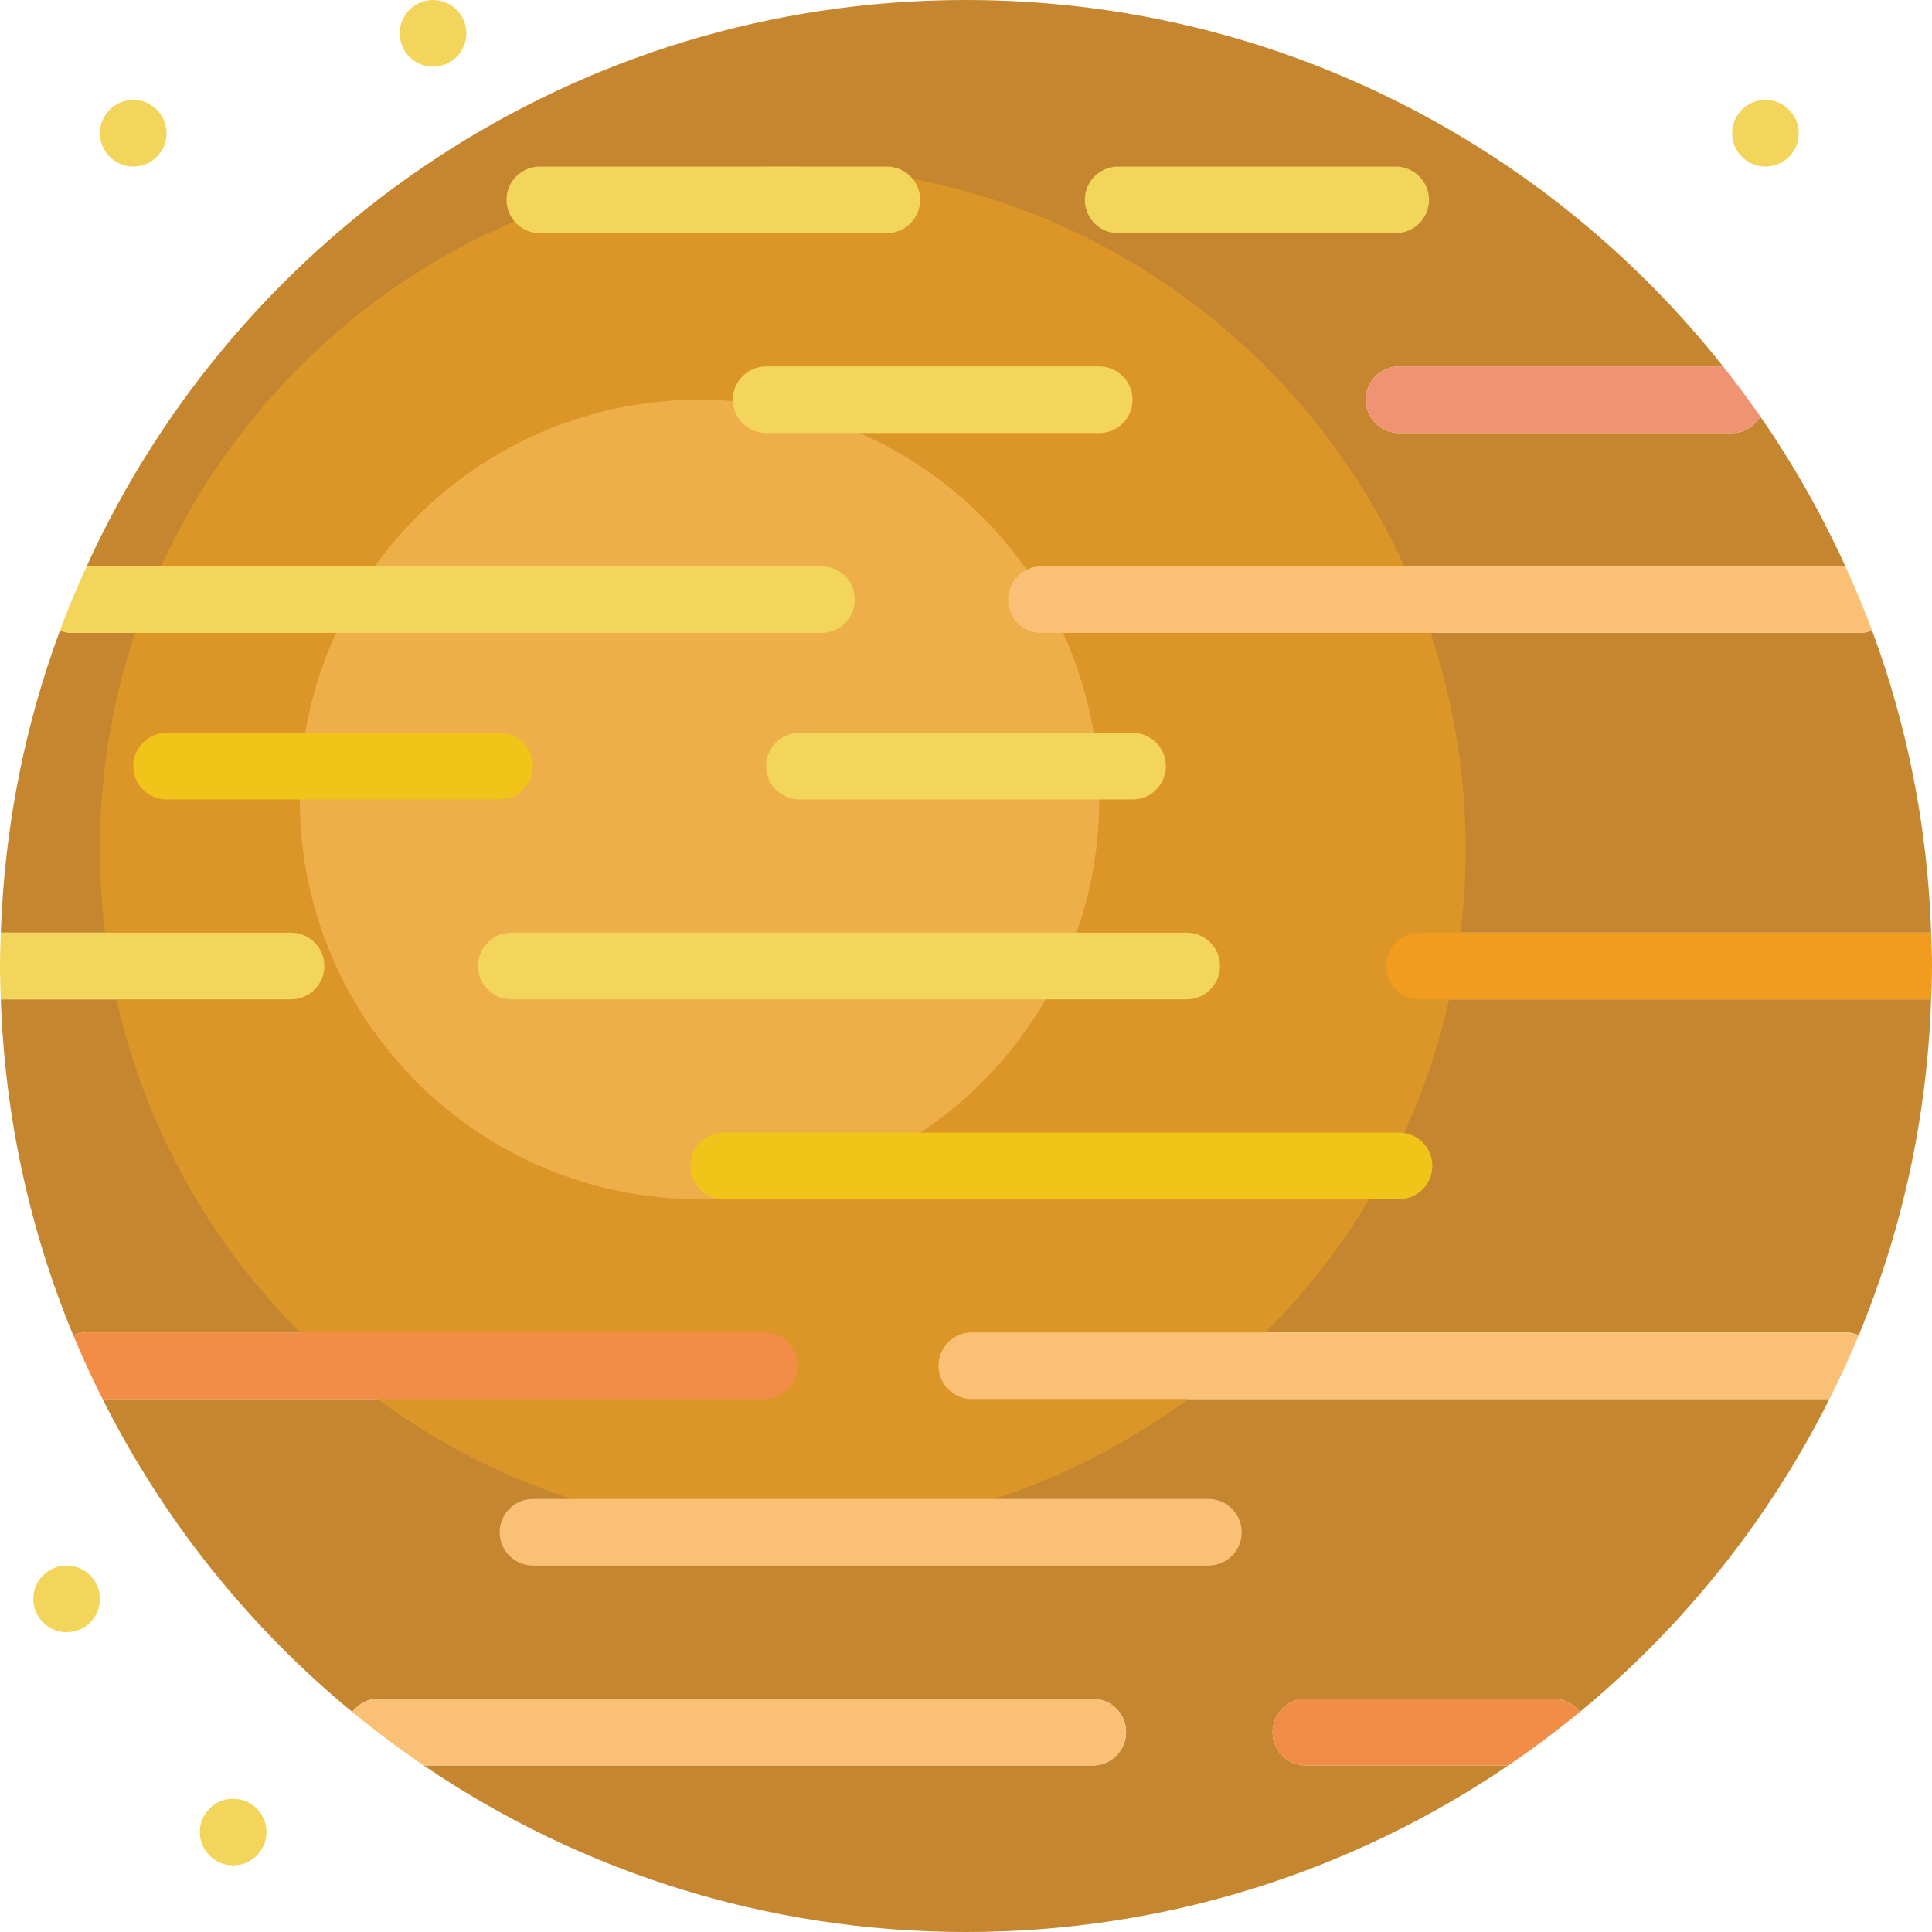
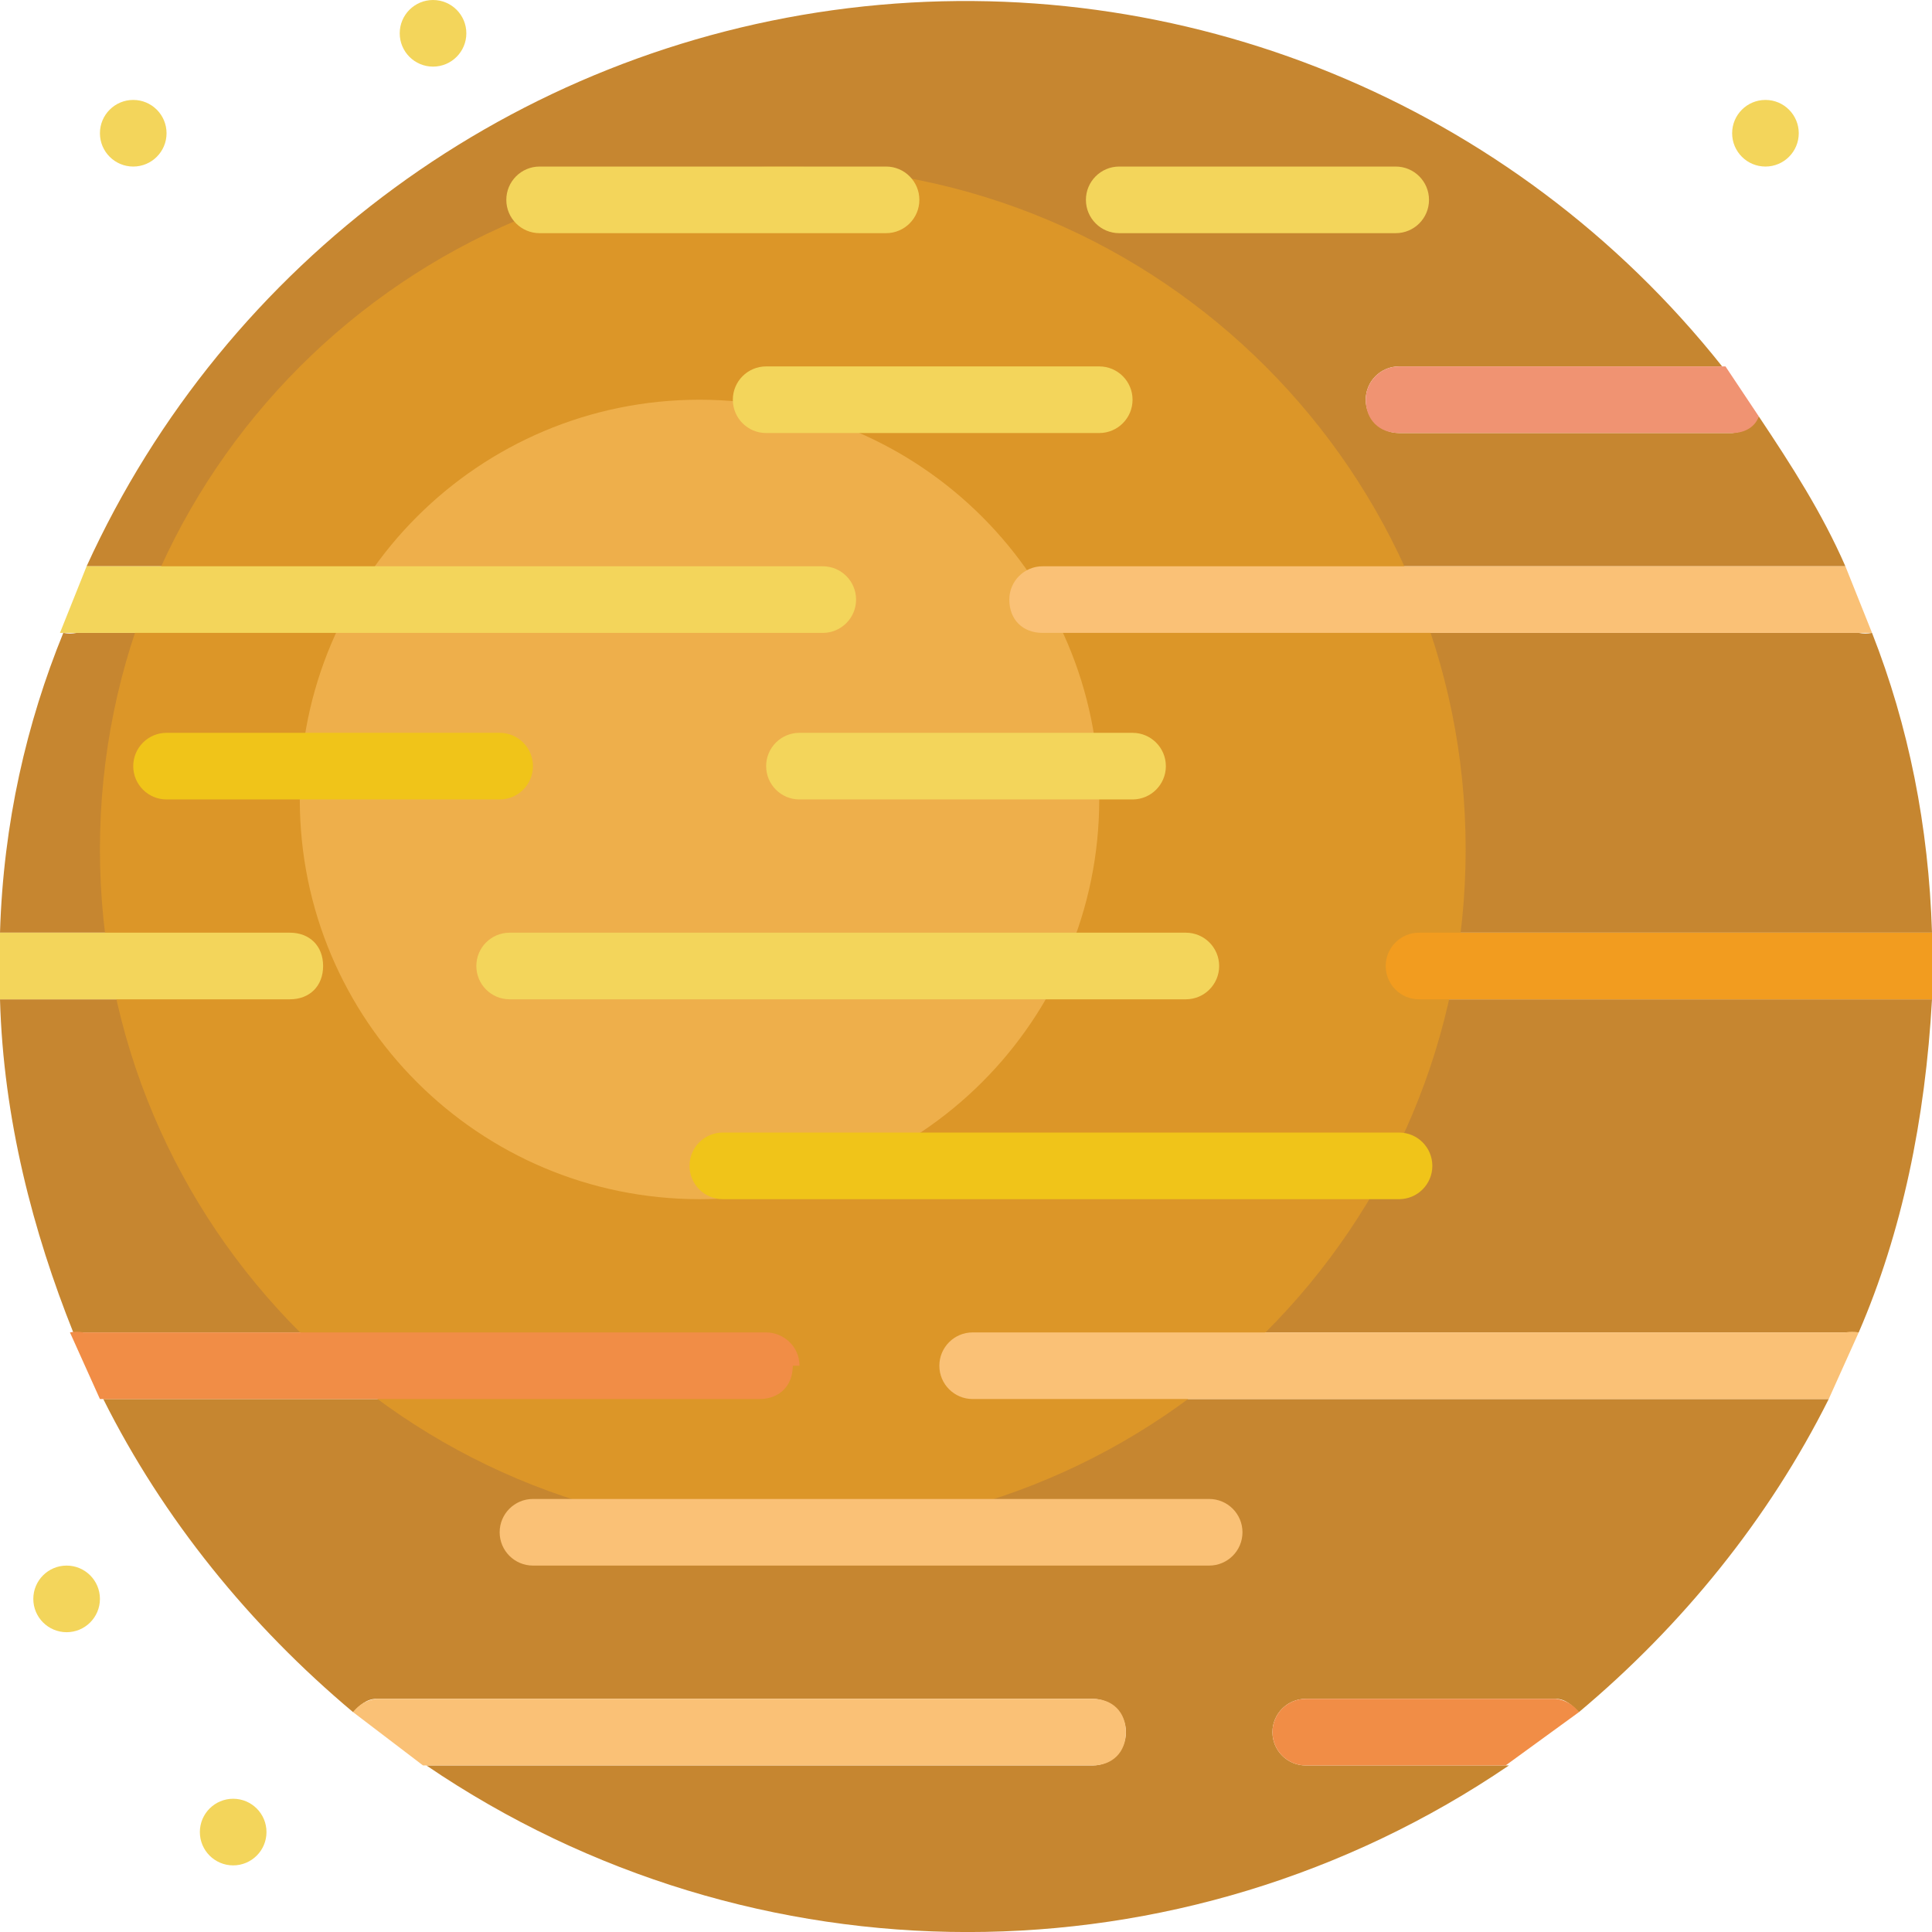
- <svg xmlns="http://www.w3.org/2000/svg" version="1.1" id="Capa_1" x="0px" y="0px" viewBox="0 0 58 58" style="enable-background:new 0 0 58 58;" xml:space="preserve">
-   <g>
-     <path style="fill:#C68630;" d="M41.618,29c0-0.552,0.448-1,1-1h15.357c-0.108-3.181-0.722-6.233-1.775-9.074   C56.086,18.971,55.964,19,55.835,19H31.263c-0.552,0-1-0.448-1-1s0.448-1,1-1h24.136c-0.719-1.58-1.574-3.085-2.554-4.498   C52.671,12.794,52.365,13,52,13H42c-0.552,0-1-0.448-1-1s0.448-1,1-1h9.729C46.417,4.301,38.213,0,29,0   C17.265,0,7.166,6.974,2.601,17h22.06c0.552,0,1,0.448,1,1s-0.448,1-1,1H2.166c-0.13,0-0.252-0.029-0.365-0.074   C0.748,21.767,0.133,24.819,0.025,28h8.712c0.552,0,1,0.448,1,1s-0.448,1-1,1H0.025c0.121,3.563,0.88,6.962,2.174,10.087   C2.323,40.032,2.457,40,2.601,40h20.342c0.552,0,1,0.448,1,1s-0.448,1-1,1H3.079c1.825,3.632,4.385,6.831,7.493,9.392   C10.754,51.159,11.026,51,11.345,51h21.461c0.552,0,1,0.448,1,1s-0.448,1-1,1H12.719c4.642,3.155,10.245,5,16.281,5   s11.639-1.845,16.281-5h-6.077c-0.552,0-1-0.448-1-1s0.448-1,1-1h7.452c0.319,0,0.591,0.159,0.774,0.392   c3.108-2.561,5.667-5.76,7.492-9.392H29.174c-0.552,0-1-0.448-1-1s0.448-1,1-1h26.225c0.143,0,0.278,0.032,0.401,0.086   c1.294-3.124,2.053-6.524,2.174-10.086H42.618C42.065,30,41.618,29.552,41.618,29z" />
-     <circle style="fill:#DC9628;" cx="23.5" cy="25.5" r="20.5" />
-     <circle style="fill:#EEAF4B;" cx="21" cy="24" r="12" />
-     <path style="fill:#FAC176;" d="M29.174,40c-0.552,0-1,0.448-1,1s0.448,1,1,1h25.747c0.315-0.626,0.61-1.263,0.879-1.914   C55.677,40.032,55.543,40,55.399,40H29.174z" />
-     <path style="fill:#F18D46;" d="M23.943,41c0-0.552-0.448-1-1-1H2.601c-0.143,0-0.278,0.032-0.401,0.087   C2.469,40.737,2.764,41.374,3.079,42h19.864C23.495,42,23.943,41.552,23.943,41z" />
-     <path style="fill:#F3D55B;" d="M9.737,29c0-0.552-0.448-1-1-1H0.025C0.014,28.333,0,28.665,0,29s0.014,0.667,0.025,1h8.712   C9.29,30,9.737,29.552,9.737,29z" />
-     <path style="fill:#F09372;" d="M41,12c0,0.552,0.448,1,1,1h10c0.365,0,0.671-0.206,0.845-0.498   c-0.356-0.513-0.729-1.013-1.117-1.502H42C41.448,11,41,11.448,41,12z" />
-     <path style="fill:#F29C1F;" d="M57.975,28H42.618c-0.552,0-1,0.448-1,1s0.448,1,1,1h15.357C57.986,29.667,58,29.335,58,29   S57.986,28.333,57.975,28z" />
-     <path style="fill:#FAC176;" d="M33.806,52c0-0.552-0.448-1-1-1H11.345c-0.319,0-0.591,0.159-0.774,0.392   c0.69,0.568,1.407,1.104,2.148,1.608h20.087C33.358,53,33.806,52.552,33.806,52z" />
-     <path style="fill:#F18D46;" d="M46.655,51h-7.452c-0.552,0-1,0.448-1,1s0.448,1,1,1h6.077c0.741-0.504,1.459-1.04,2.148-1.608   C47.246,51.159,46.975,51,46.655,51z" />
-     <path style="fill:#FAC176;" d="M30.263,18c0,0.552,0.448,1,1,1h24.572c0.129,0,0.251-0.029,0.365-0.074   c-0.243-0.655-0.513-1.295-0.801-1.926H31.263C30.71,17,30.263,17.448,30.263,18z" />
-     <path style="fill:#F3D55B;" d="M24.661,19c0.552,0,1-0.448,1-1s-0.448-1-1-1H2.601c-0.287,0.631-0.558,1.272-0.801,1.926   C1.914,18.971,2.036,19,2.166,19H24.661z" />
-     <g>
-       <circle style="fill:#F3D55B;" cx="4" cy="4" r="1" />
-       <circle style="fill:#F3D55B;" cx="7" cy="55" r="1" />
-       <circle style="fill:#F3D55B;" cx="2" cy="48" r="1" />
-       <circle style="fill:#F3D55B;" cx="13" cy="1" r="1" />
-       <circle style="fill:#F3D55B;" cx="53" cy="4" r="1" />
-     </g>
-     <path style="fill:#F3D55B;" d="M35.625,28H15.349c-0.552,0-1,0.448-1,1s0.448,1,1,1h20.277c0.552,0,1-0.448,1-1   S36.178,28,35.625,28z" />
-     <path style="fill:#F0C419;" d="M42,34H21.723c-0.552,0-1,0.448-1,1s0.448,1,1,1H42c0.552,0,1-0.448,1-1S42.552,34,42,34z" />
-     <path style="fill:#FAC176;" d="M36.277,47H16c-0.552,0-1-0.448-1-1s0.448-1,1-1h20.277c0.552,0,1,0.448,1,1S36.829,47,36.277,47z" />
-     <path style="fill:#F3D55B;" d="M34,24H24c-0.552,0-1-0.448-1-1s0.448-1,1-1h10c0.552,0,1,0.448,1,1S34.552,24,34,24z" />
-     <path style="fill:#F0C419;" d="M15,22H5c-0.552,0-1,0.448-1,1s0.448,1,1,1h10c0.552,0,1-0.448,1-1S15.552,22,15,22z" />
-     <path style="fill:#F3D55B;" d="M33,13H23c-0.552,0-1-0.448-1-1s0.448-1,1-1h10c0.552,0,1,0.448,1,1S33.552,13,33,13z" />
-     <path style="fill:#F3D55B;" d="M26.623,7H16.206c-0.552,0-1-0.448-1-1s0.448-1,1-1h10.417c0.552,0,1,0.448,1,1S27.175,7,26.623,7z" />
-     <path style="fill:#F3D55B;" d="M41.9,7h-8.333c-0.552,0-1-0.448-1-1s0.448-1,1-1H41.9c0.552,0,1,0.448,1,1S42.453,7,41.9,7z" />
+ <svg xmlns="http://www.w3.org/2000/svg" viewBox="0 0 58 58">
+   <path fill="#c68630" d="M41.6 29c0-.6.5-1 1-1H58c-.1-3.2-.7-6.2-1.8-9a1 1 0 01-.4 0H31.3a1 1 0 010-2h24.1c-.7-1.6-1.6-3-2.6-4.5a1 1 0 01-.8.5H42a1 1 0 010-2h9.7a29 29 0 00-49.1 6h22a1 1 0 010 2H2.3a1 1 0 01-.4 0C.8 21.7.1 24.7 0 28h8.7a1 1 0 010 2H0c.1 3.6 1 7 2.2 10h20.7a1 1 0 010 2H3.1c1.8 3.6 4.4 6.8 7.5 9.4.2-.2.4-.4.7-.4h21.5a1 1 0 010 2h-20a28.9 28.9 0 0032.5 0h-6.1a1 1 0 010-2h7.5c.3 0 .5.2.7.4 3.1-2.6 5.7-5.8 7.5-9.4H29.2a1 1 0 010-2H55.8c1.3-3 2-6.4 2.2-10H42.6a1 1 0 01-1-1z" />
+   <circle cx="23.5" cy="25.5" r="20.5" fill="#dc9628" />
+   <circle cx="21" cy="24" r="12" fill="#eeaf4b" />
+   <path fill="#fac176" d="M29.2 40a1 1 0 000 2h25.7l.9-2a1 1 0 00-.4 0H29.2z" />
+   <path fill="#f18d46" d="M24 41c0-.6-.5-1-1-1H2.5a1 1 0 00-.4 0l.9 2h19.8c.6 0 1-.4 1-1z" />
+   <path fill="#f3d55b" d="M9.7 29c0-.6-.4-1-1-1H0v2h8.7c.6 0 1-.4 1-1z" />
+   <path fill="#f09372" d="M41 12c0 .6.4 1 1 1h10c.4 0 .7-.2.8-.5l-1-1.5H42a1 1 0 00-1 1z" />
+   <path fill="#f29c1f" d="M58 28H42.6a1 1 0 000 2H58v-1-1z" />
+   <path fill="#fac176" d="M33.8 52c0-.6-.4-1-1-1H11.3a1 1 0 00-.7.4l2.1 1.6h20.1c.6 0 1-.4 1-1z" />
+   <path fill="#f18d46" d="M46.7 51h-7.5a1 1 0 000 2h6l2.2-1.6a1 1 0 00-.7-.4z" />
+   <path fill="#fac176" d="M30.3 18c0 .6.4 1 1 1h24.9l-.8-2H31.3a1 1 0 00-1 1z" />
+   <path fill="#f3d55b" d="M24.7 19a1 1 0 000-2H2.6l-.8 2h22.9z" />
+   <g fill="#f3d55b">
+     <circle cx="4" cy="4" r="1" />
+     <circle cx="7" cy="55" r="1" />
+     <circle cx="2" cy="48" r="1" />
+     <circle cx="13" cy="1" r="1" />
+     <circle cx="53" cy="4" r="1" />
  </g>
-   <g>
- </g>
-   <g>
- </g>
-   <g>
- </g>
-   <g>
- </g>
-   <g>
- </g>
-   <g>
- </g>
-   <g>
- </g>
-   <g>
- </g>
-   <g>
- </g>
-   <g>
- </g>
-   <g>
- </g>
-   <g>
- </g>
-   <g>
- </g>
-   <g>
- </g>
-   <g>
- </g>
+   <path fill="#f3d55b" d="M35.6 28H15.3a1 1 0 000 2h20.3a1 1 0 100-2z" />
+   <path fill="#f0c419" d="M42 34H21.7a1 1 0 000 2H42a1 1 0 000-2z" />
+   <path fill="#fac176" d="M36.3 47H16a1 1 0 010-2h20.3a1 1 0 010 2z" />
+   <path fill="#f3d55b" d="M34 24H24a1 1 0 010-2h10a1 1 0 010 2z" />
+   <path fill="#f0c419" d="M15 22H5a1 1 0 000 2h10a1 1 0 000-2z" />
+   <path fill="#f3d55b" d="M33 13H23a1 1 0 010-2h10a1 1 0 010 2zM26.6 7H16.2a1 1 0 010-2h10.4a1 1 0 010 2zM41.9 7h-8.3a1 1 0 010-2h8.3a1 1 0 010 2z" />
</svg>
